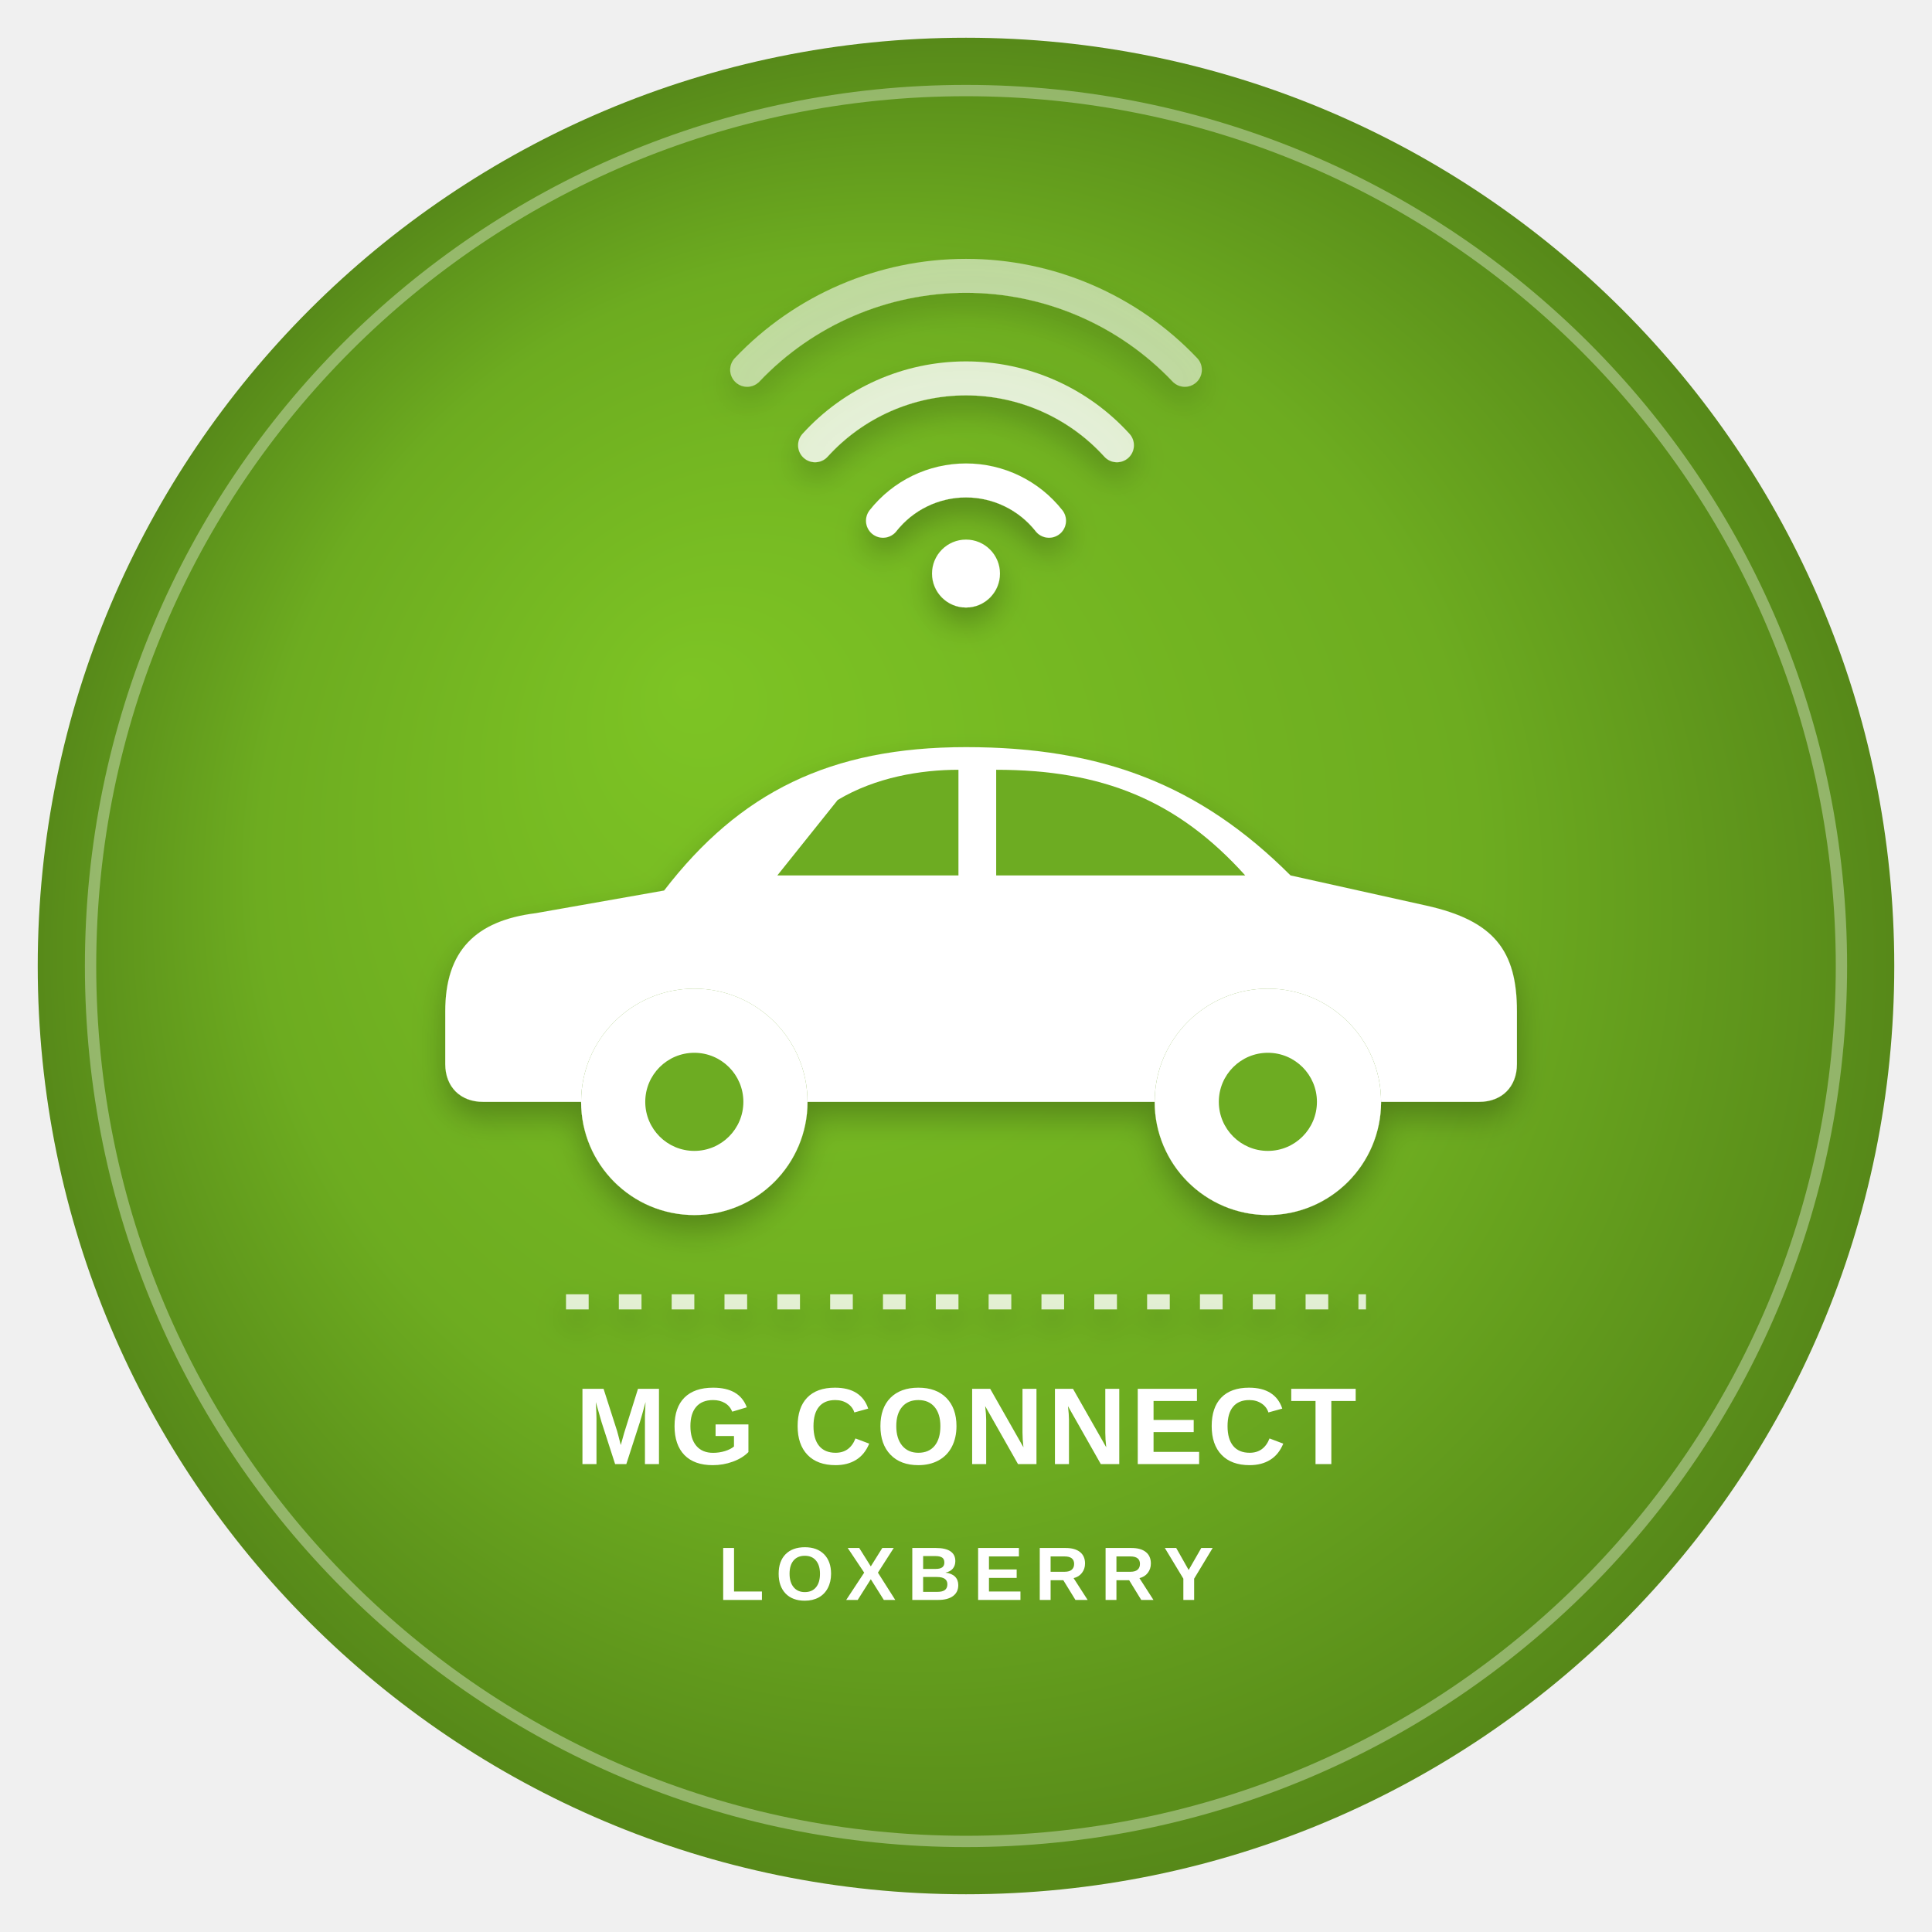
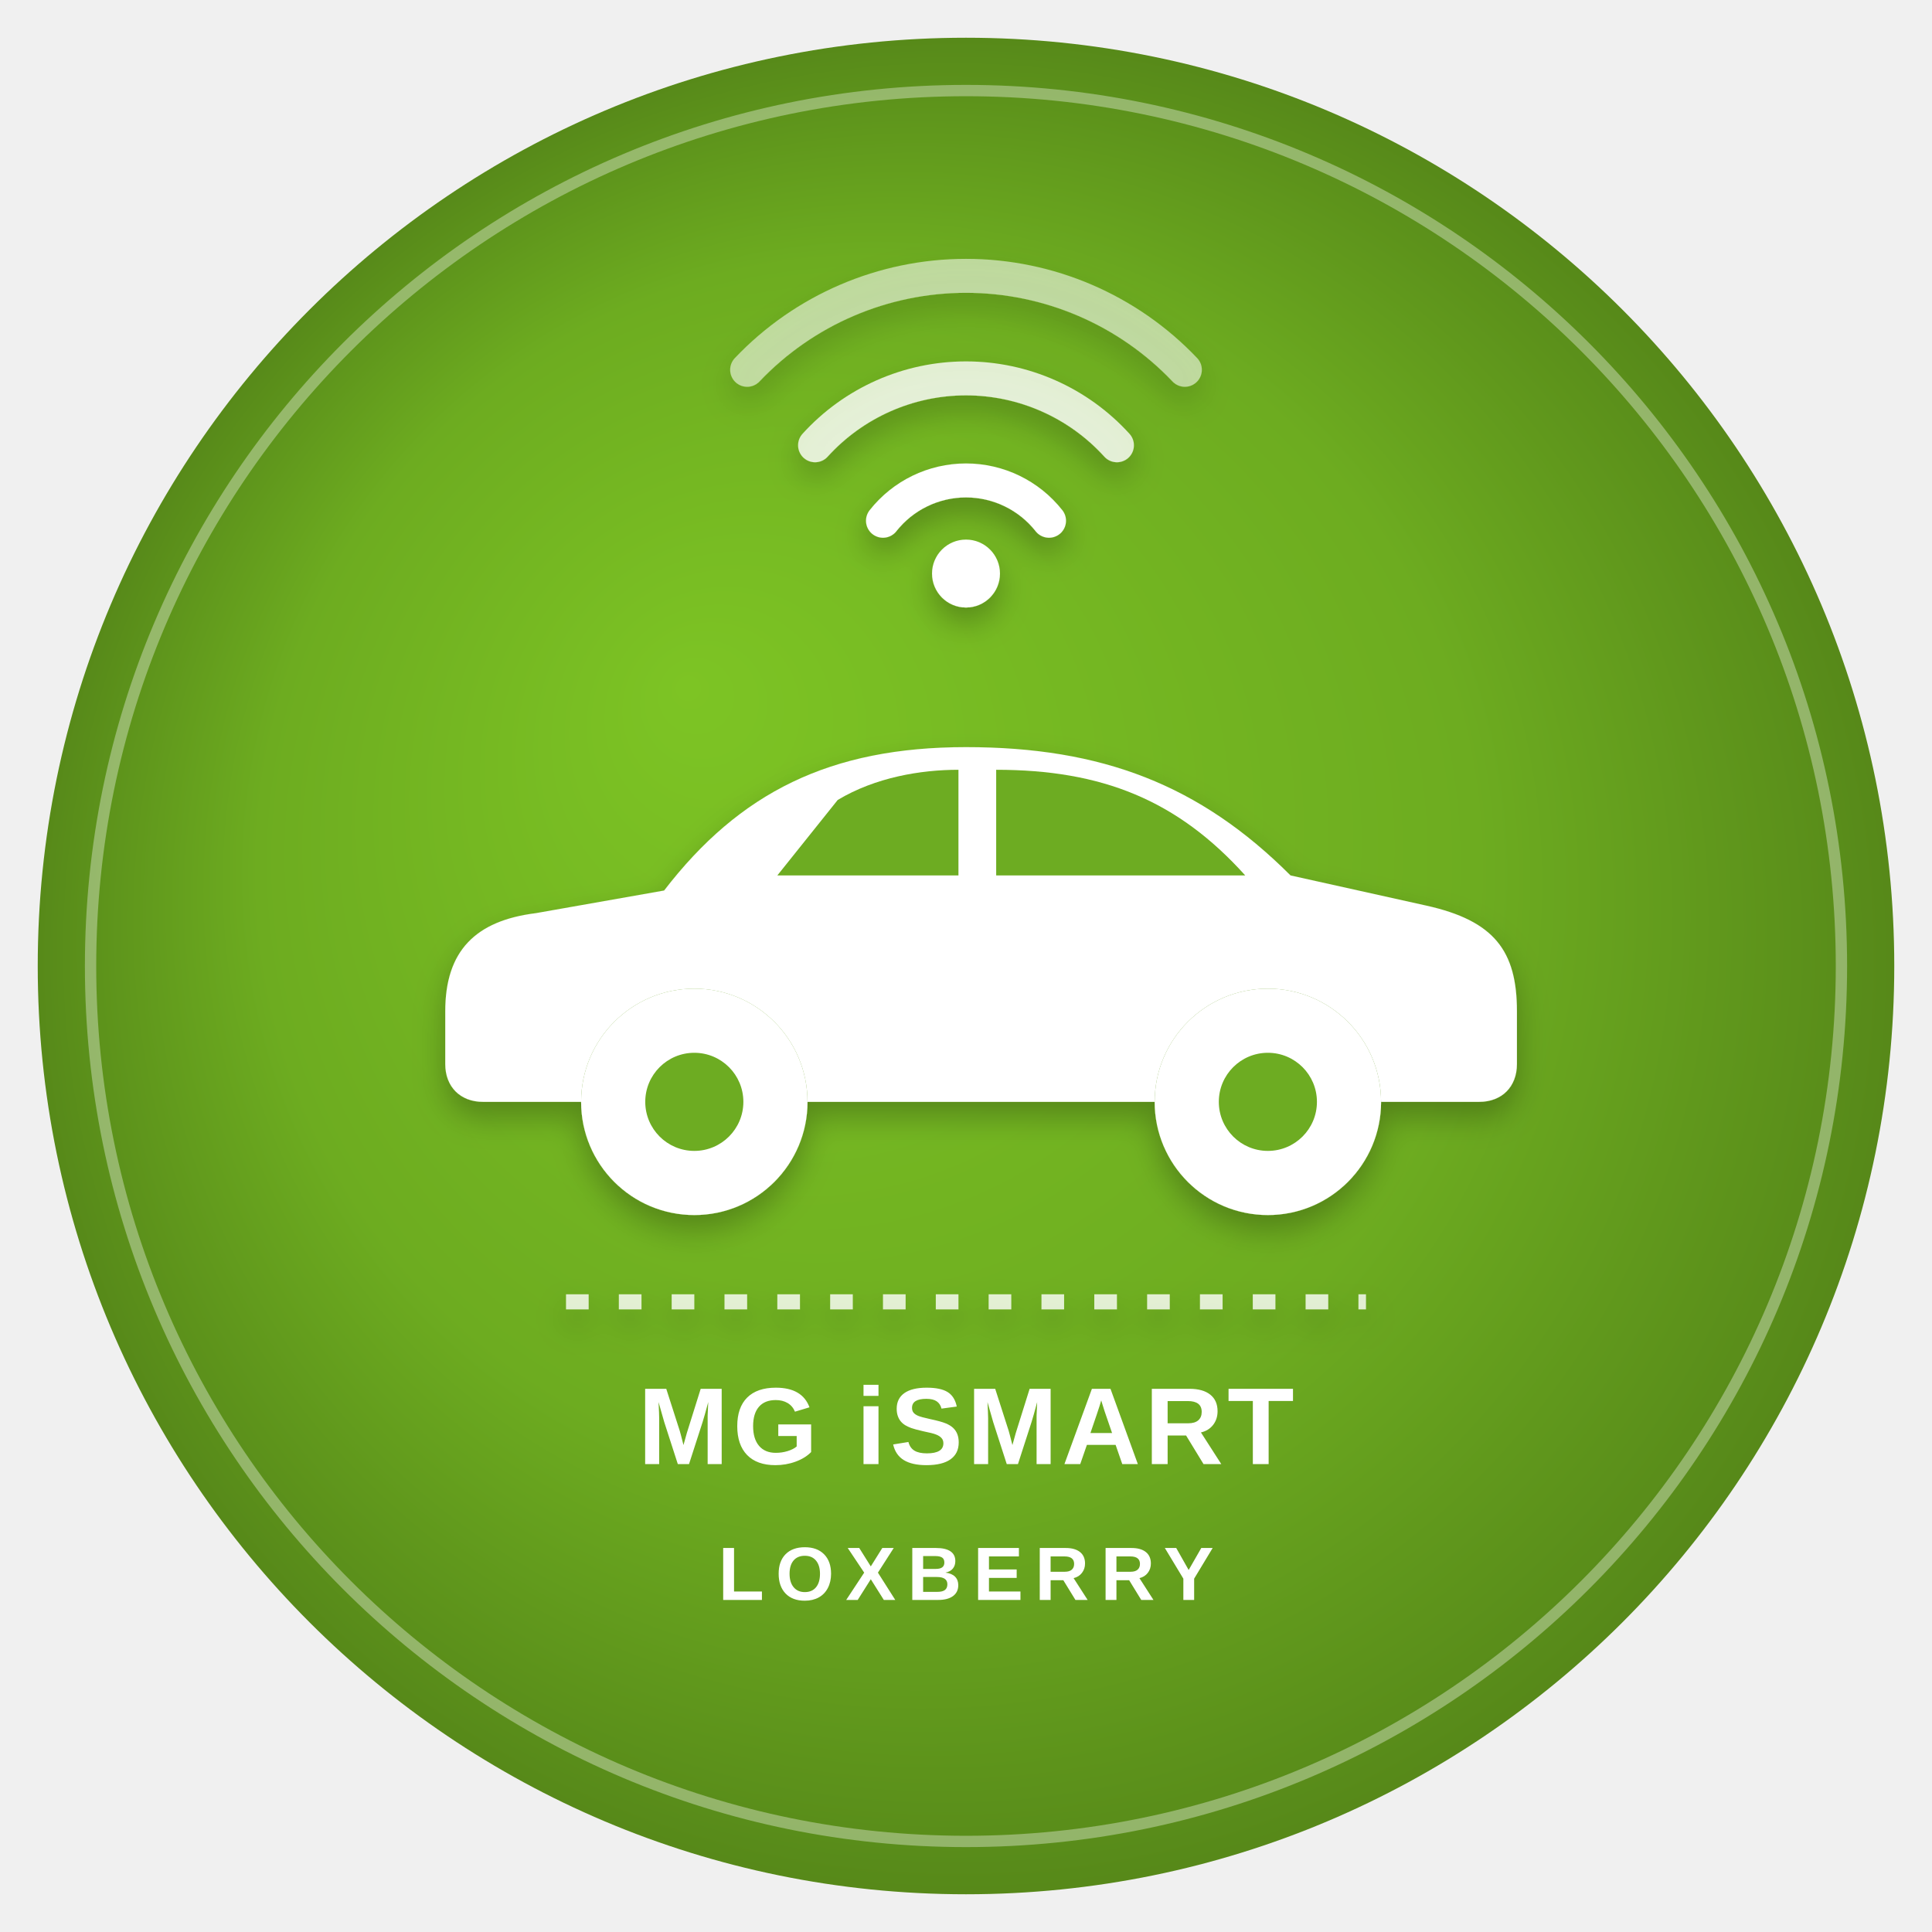
<svg xmlns="http://www.w3.org/2000/svg" width="512" height="512" viewBox="0 0 512 512" version="1.1">
  <defs>
    <radialGradient id="bg-grad" cx="50%" cy="50%" r="50%" fx="35%" fy="35%">
      <stop offset="0%" stop-color="#7dc424" />
      <stop offset="65%" stop-color="#6dac20" />
      <stop offset="100%" stop-color="#568819" />
    </radialGradient>
    <filter id="shadow" x="-10%" y="-10%" width="120%" height="120%">
      <feDropShadow dx="0" dy="4" stdDeviation="4" flood-color="#000000" flood-opacity="0.25" />
    </filter>
  </defs>
  <circle cx="256" cy="256" r="246" fill="url(#bg-grad)" />
  <circle cx="256" cy="256" r="232" fill="none" stroke="#ffffff" stroke-opacity="0.35" stroke-width="3" />
  <g filter="url(#shadow)" fill="#ffffff">
    <g transform="translate(256, 152)">
      <circle cx="0" cy="0" r="9" fill="#ffffff" />
      <path d="M -22 -14 A 28 28 0 0 1 22 -14" fill="none" stroke="#ffffff" stroke-width="9" stroke-linecap="round" />
      <path d="M -40 -34 A 54 54 0 0 1 40 -34" fill="none" stroke="#ffffff" stroke-width="9" stroke-linecap="round" opacity="0.8" />
      <path d="M -58 -54 A 80 80 0 0 1 58 -54" fill="none" stroke="#ffffff" stroke-width="9" stroke-linecap="round" opacity="0.55" />
    </g>
    <path d="M 118 268              C 118 252 126 244 142 242              L 176 236              C 196 210 220 198 256 198              C 292 198 318 208 342 232              L 378 240              C 396 244 402 252 402 268              L 402 282              C 402 288 398 292 392 292              L 366 292              A 30 30 0 0 0 306 292              L 214 292              A 30 30 0 0 0 154 292              L 128 292              C 122 292 118 288 118 282              Z" fill="#ffffff" />
    <path d="M 206 232 L 222 212 C 232 206 244 204 254 204 L 254 232 Z" fill="#6dac20" />
    <path d="M 264 204 C 292 204 312 212 330 232 L 264 232 Z" fill="#6dac20" />
    <circle cx="184" cy="292" r="30" fill="#ffffff" />
    <circle cx="184" cy="292" r="13" fill="#6dac20" />
    <circle cx="336" cy="292" r="30" fill="#ffffff" />
    <circle cx="336" cy="292" r="13" fill="#6dac20" />
    <path d="M 150 345 L 362 345" stroke="#ffffff" stroke-width="4" stroke-dasharray="6 8" opacity="0.8" />
  </g>
-   <text x="256" y="388" text-anchor="middle" fill="#ffffff" font-family="Arial, sans-serif" font-weight="900" font-size="29" letter-spacing="1">MG CONNECT</text>
+   <text x="256" y="388" text-anchor="middle" fill="#ffffff" font-family="Arial, sans-serif" font-weight="900" font-size="29" letter-spacing="1">MG iSMART</text>
  <text x="256" y="424" text-anchor="middle" fill="#ffffff" font-family="Arial, sans-serif" font-weight="bold" font-size="20" letter-spacing="3">LOXBERRY</text>
</svg>
